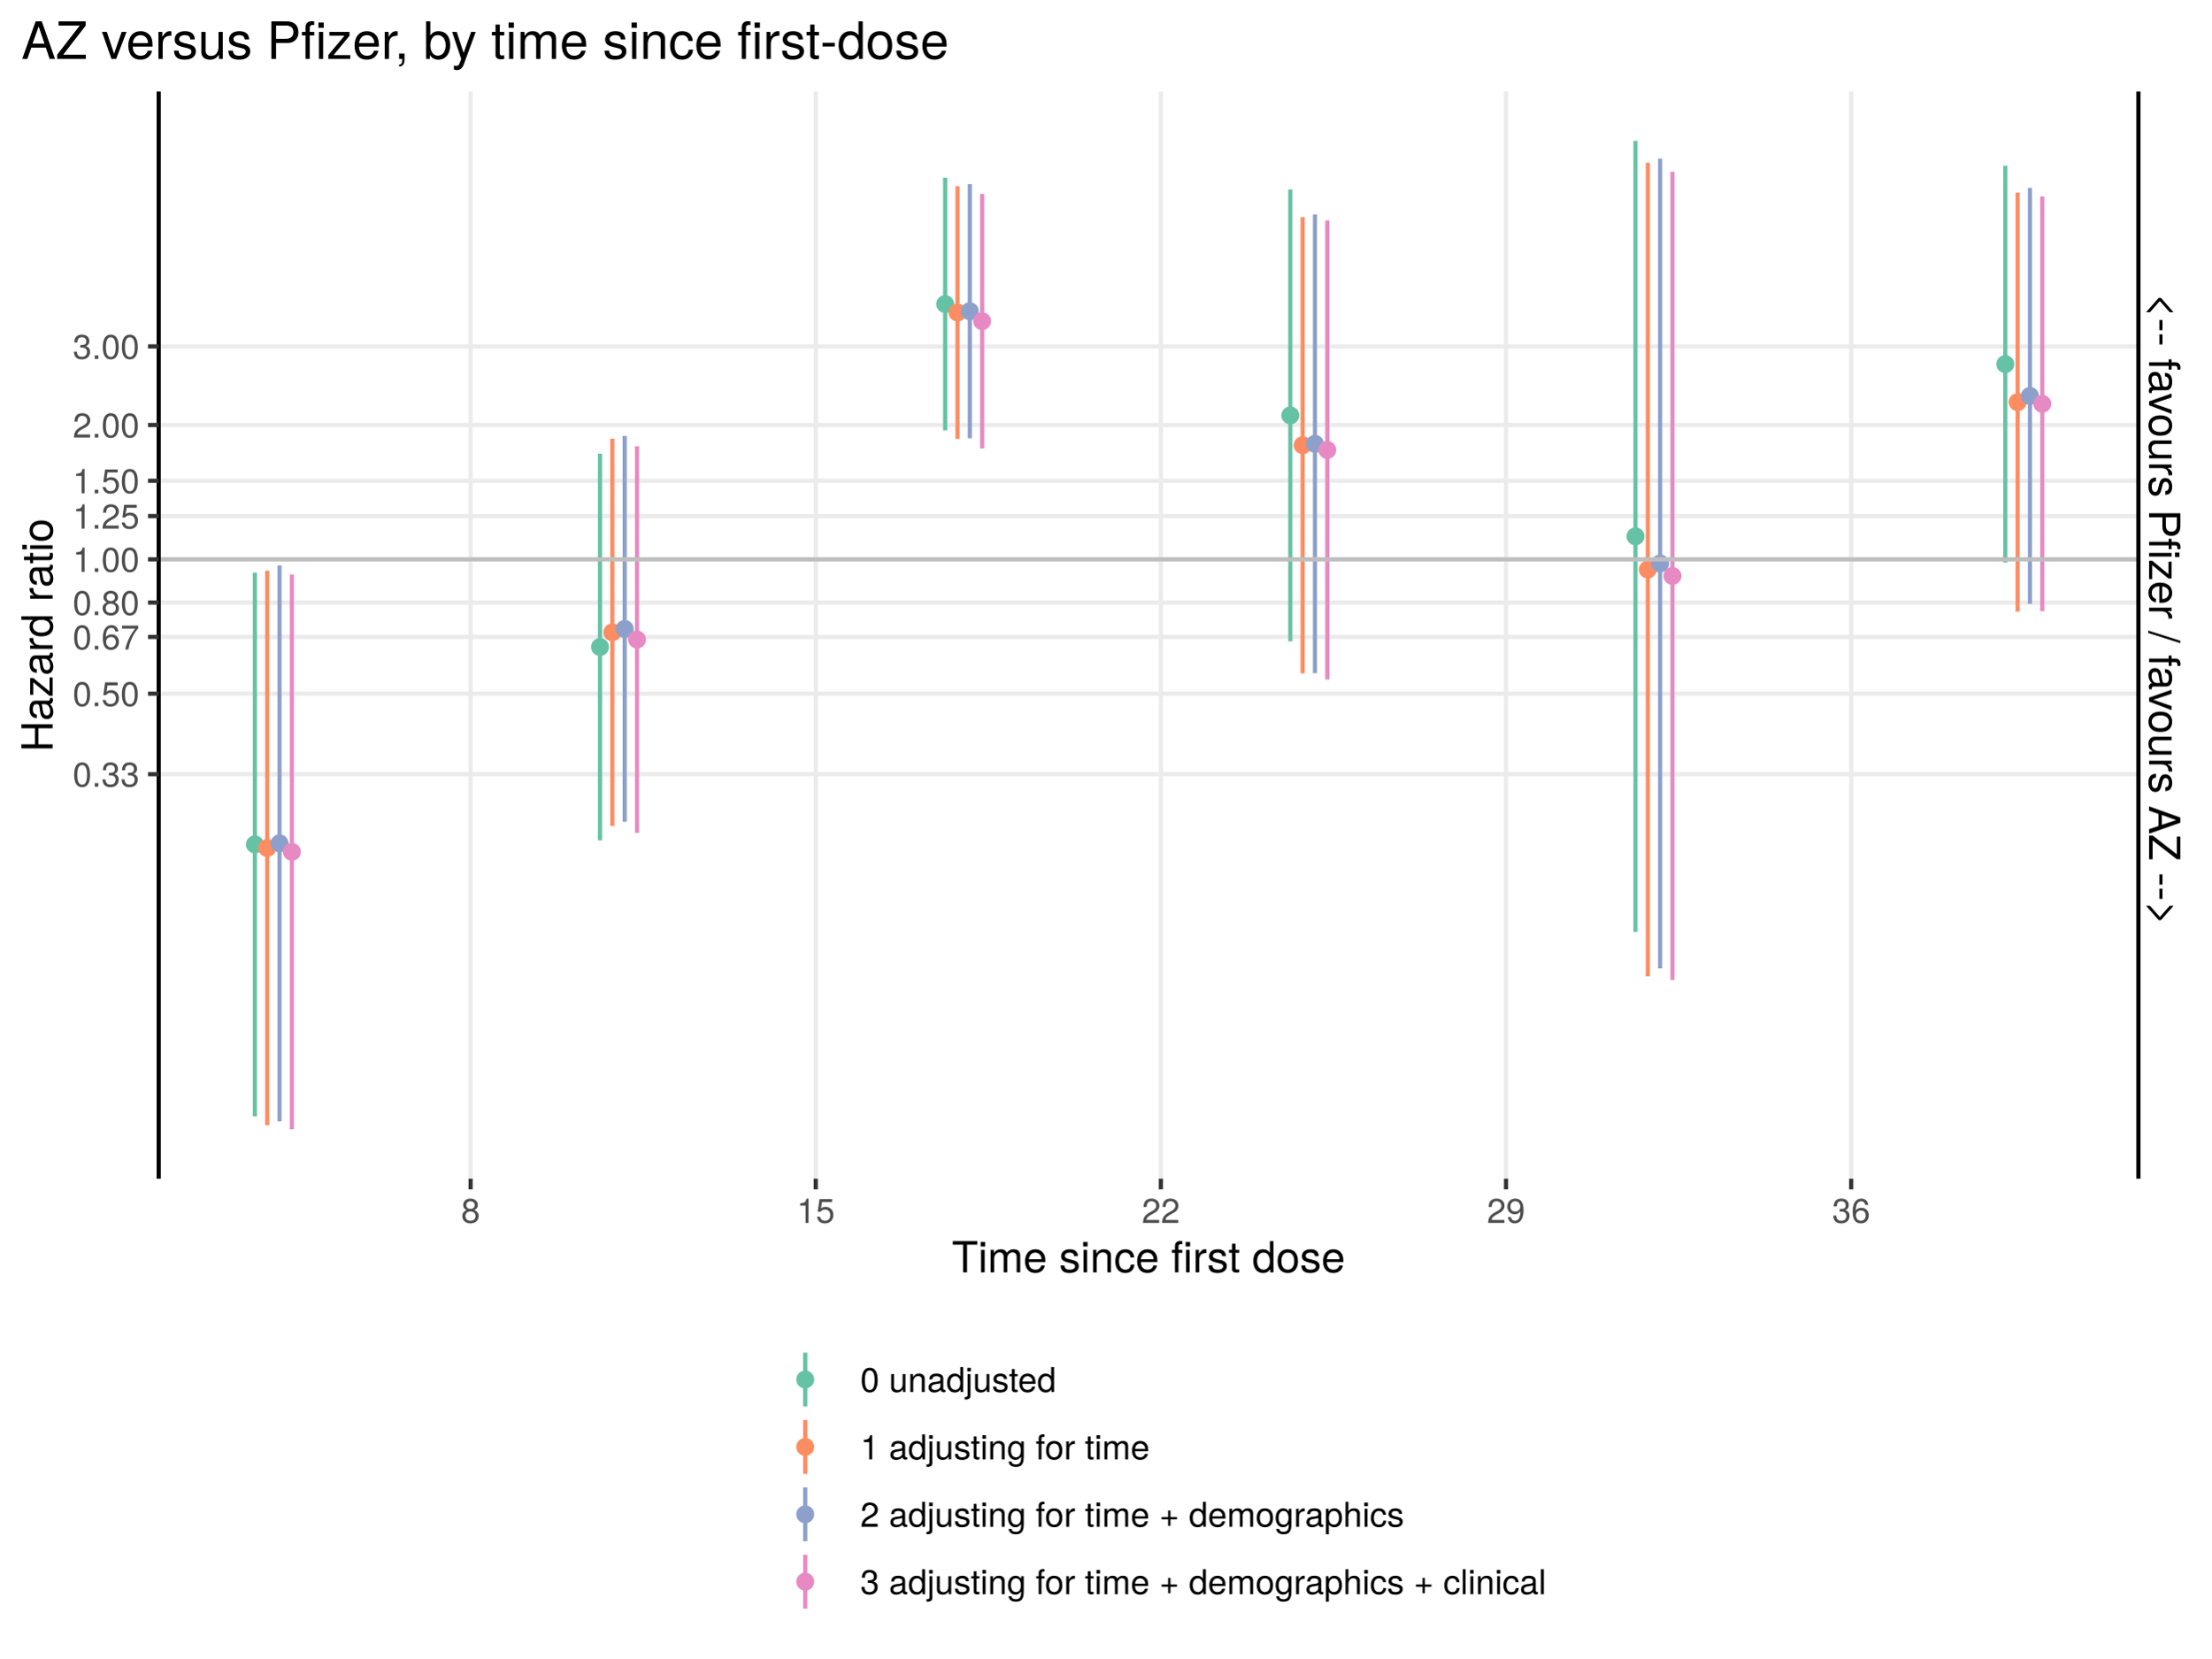
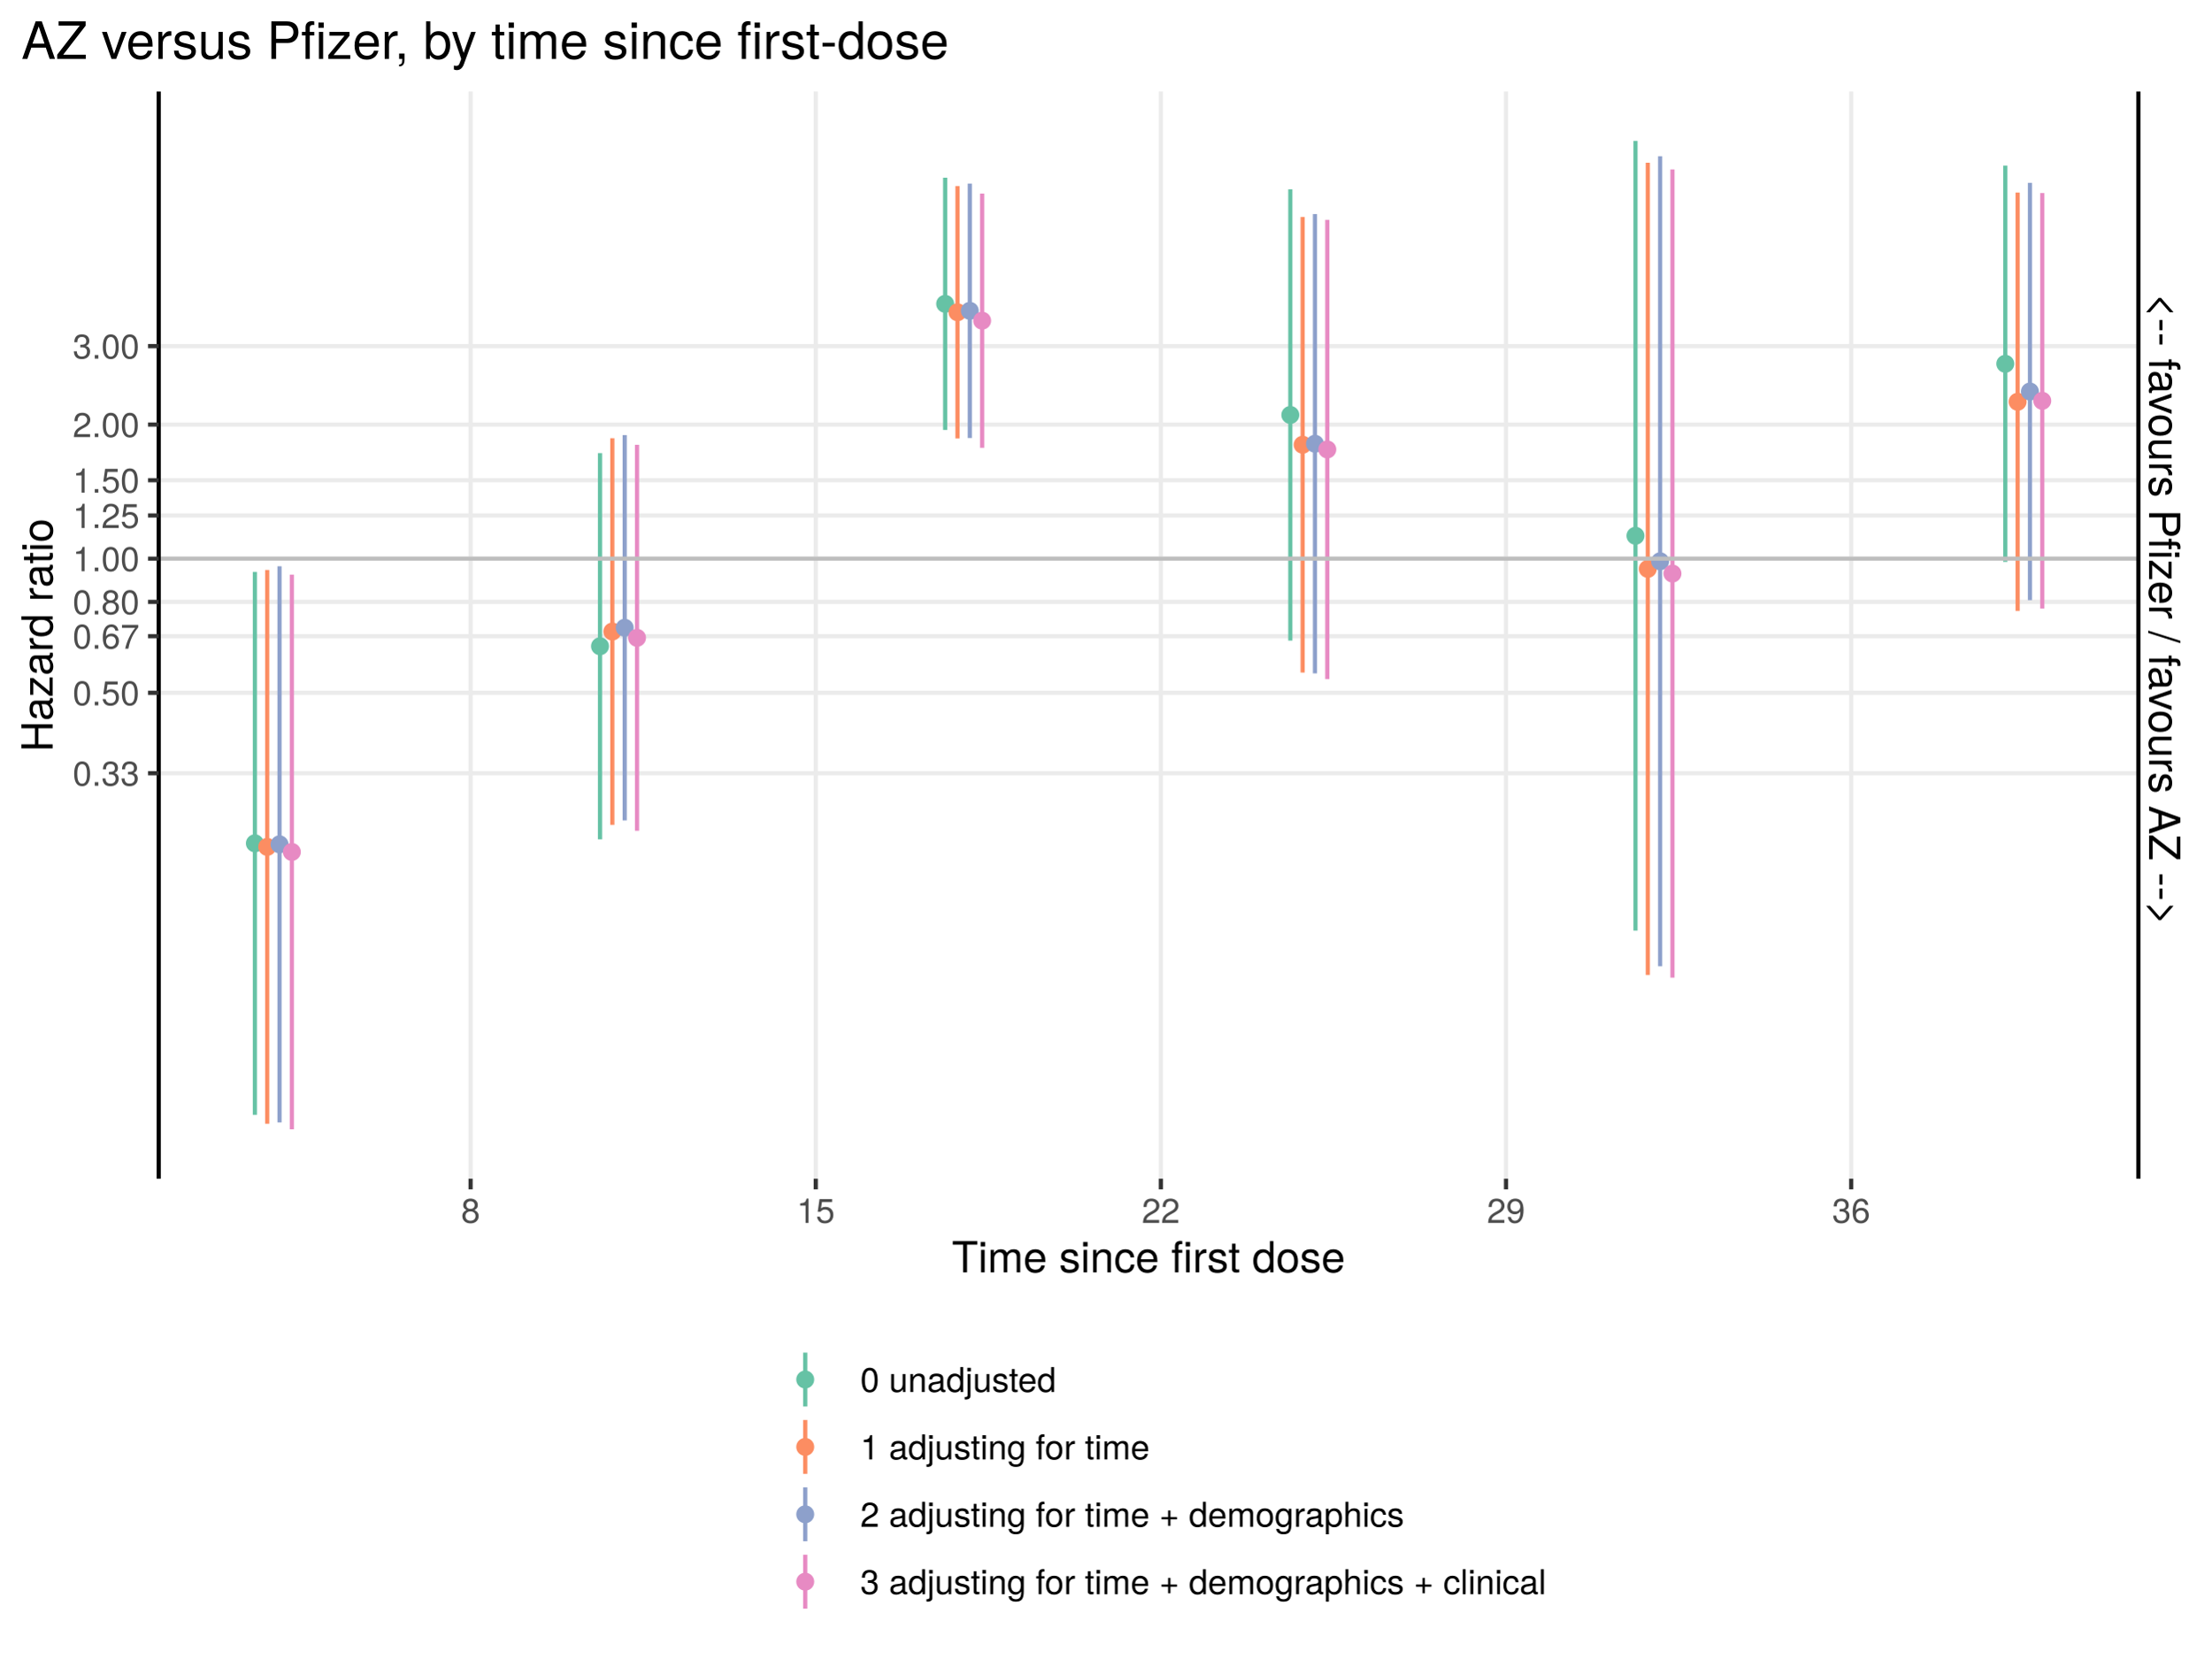
<svg xmlns="http://www.w3.org/2000/svg" viewBox="0 0 566.93 425.20">
  <defs>
    <style type="text/css">
    line, polyline, polygon, path, rect, circle {
      fill: none;
      stroke: #000000;
      stroke-linecap: round;
      stroke-linejoin: round;
      stroke-miterlimit: 10.00;
    }
  </style>
  </defs>
  <rect width="100%" height="100%" style="stroke: none; fill: #FFFFFF;" />
  <rect x="0.00" y="0.00" width="566.93" height="425.20" style="stroke-width: 1.07; stroke: #FFFFFF; fill: #FFFFFF;" />
  <defs>
    <clipPath id="cpNDAuNjl8NTQ4LjI5fDMwMi4yNnwyMy40Ng==">
      <rect x="40.69" y="23.46" width="507.60" height="278.80" />
    </clipPath>
  </defs>
  <rect x="40.69" y="23.46" width="507.60" height="278.80" style="stroke-width: 1.07; stroke: none; fill: #FFFFFF;" clip-path="url(#cpNDAuNjl8NTQ4LjI5fDMwMi4yNnwyMy40Ng==)" />
-   <polyline points="40.69,198.53 548.29,198.53 " style="stroke-width: 1.07; stroke: #EBEBEB; stroke-linecap: butt;" clip-path="url(#cpNDAuNjl8NTQ4LjI5fDMwMi4yNnwyMy40Ng==)" />
-   <polyline points="40.69,177.88 548.29,177.88 " style="stroke-width: 1.07; stroke: #EBEBEB; stroke-linecap: butt;" clip-path="url(#cpNDAuNjl8NTQ4LjI5fDMwMi4yNnwyMy40Ng==)" />
-   <polyline points="40.69,163.33 548.29,163.33 " style="stroke-width: 1.07; stroke: #EBEBEB; stroke-linecap: butt;" clip-path="url(#cpNDAuNjl8NTQ4LjI5fDMwMi4yNnwyMy40Ng==)" />
-   <polyline points="40.69,154.52 548.29,154.52 " style="stroke-width: 1.07; stroke: #EBEBEB; stroke-linecap: butt;" clip-path="url(#cpNDAuNjl8NTQ4LjI5fDMwMi4yNnwyMy40Ng==)" />
-   <polyline points="40.69,143.43 548.29,143.43 " style="stroke-width: 1.07; stroke: #EBEBEB; stroke-linecap: butt;" clip-path="url(#cpNDAuNjl8NTQ4LjI5fDMwMi4yNnwyMy40Ng==)" />
-   <polyline points="40.69,132.34 548.29,132.34 " style="stroke-width: 1.07; stroke: #EBEBEB; stroke-linecap: butt;" clip-path="url(#cpNDAuNjl8NTQ4LjI5fDMwMi4yNnwyMy40Ng==)" />
-   <polyline points="40.69,123.28 548.29,123.28 " style="stroke-width: 1.07; stroke: #EBEBEB; stroke-linecap: butt;" clip-path="url(#cpNDAuNjl8NTQ4LjI5fDMwMi4yNnwyMy40Ng==)" />
-   <polyline points="40.69,108.98 548.29,108.98 " style="stroke-width: 1.07; stroke: #EBEBEB; stroke-linecap: butt;" clip-path="url(#cpNDAuNjl8NTQ4LjI5fDMwMi4yNnwyMy40Ng==)" />
-   <polyline points="40.69,88.83 548.29,88.83 " style="stroke-width: 1.07; stroke: #EBEBEB; stroke-linecap: butt;" clip-path="url(#cpNDAuNjl8NTQ4LjI5fDMwMi4yNnwyMy40Ng==)" />
+   <polyline points="40.69,198.28 548.29,198.28 " style="stroke-width: 1.07; stroke: #EBEBEB; stroke-linecap: butt;" clip-path="url(#cpNDAuNjl8NTQ4LjI5fDMwMi4yNnwyMy40Ng==)" />
+   <polyline points="40.69,177.66 548.29,177.66 " style="stroke-width: 1.07; stroke: #EBEBEB; stroke-linecap: butt;" clip-path="url(#cpNDAuNjl8NTQ4LjI5fDMwMi4yNnwyMy40Ng==)" />
+   <polyline points="40.69,163.14 548.29,163.14 " style="stroke-width: 1.07; stroke: #EBEBEB; stroke-linecap: butt;" clip-path="url(#cpNDAuNjl8NTQ4LjI5fDMwMi4yNnwyMy40Ng==)" />
+   <polyline points="40.69,154.34 548.29,154.34 " style="stroke-width: 1.07; stroke: #EBEBEB; stroke-linecap: butt;" clip-path="url(#cpNDAuNjl8NTQ4LjI5fDMwMi4yNnwyMy40Ng==)" />
+   <polyline points="40.69,143.26 548.29,143.26 " style="stroke-width: 1.07; stroke: #EBEBEB; stroke-linecap: butt;" clip-path="url(#cpNDAuNjl8NTQ4LjI5fDMwMi4yNnwyMy40Ng==)" />
+   <polyline points="40.69,132.19 548.29,132.19 " style="stroke-width: 1.07; stroke: #EBEBEB; stroke-linecap: butt;" clip-path="url(#cpNDAuNjl8NTQ4LjI5fDMwMi4yNnwyMy40Ng==)" />
+   <polyline points="40.69,123.14 548.29,123.14 " style="stroke-width: 1.07; stroke: #EBEBEB; stroke-linecap: butt;" clip-path="url(#cpNDAuNjl8NTQ4LjI5fDMwMi4yNnwyMy40Ng==)" />
+   <polyline points="40.69,108.87 548.29,108.87 " style="stroke-width: 1.07; stroke: #EBEBEB; stroke-linecap: butt;" clip-path="url(#cpNDAuNjl8NTQ4LjI5fDMwMi4yNnwyMy40Ng==)" />
+   <polyline points="40.69,88.75 548.29,88.75 " style="stroke-width: 1.07; stroke: #EBEBEB; stroke-linecap: butt;" clip-path="url(#cpNDAuNjl8NTQ4LjI5fDMwMi4yNnwyMy40Ng==)" />
  <polyline points="120.66,302.26 120.66,23.46 " style="stroke-width: 1.07; stroke: #EBEBEB; stroke-linecap: butt;" clip-path="url(#cpNDAuNjl8NTQ4LjI5fDMwMi4yNnwyMy40Ng==)" />
  <polyline points="209.16,302.26 209.16,23.46 " style="stroke-width: 1.07; stroke: #EBEBEB; stroke-linecap: butt;" clip-path="url(#cpNDAuNjl8NTQ4LjI5fDMwMi4yNnwyMy40Ng==)" />
  <polyline points="297.65,302.26 297.65,23.46 " style="stroke-width: 1.07; stroke: #EBEBEB; stroke-linecap: butt;" clip-path="url(#cpNDAuNjl8NTQ4LjI5fDMwMi4yNnwyMy40Ng==)" />
  <polyline points="386.15,302.26 386.15,23.46 " style="stroke-width: 1.07; stroke: #EBEBEB; stroke-linecap: butt;" clip-path="url(#cpNDAuNjl8NTQ4LjI5fDMwMi4yNnwyMy40Ng==)" />
  <polyline points="474.65,302.26 474.65,23.46 " style="stroke-width: 1.07; stroke: #EBEBEB; stroke-linecap: butt;" clip-path="url(#cpNDAuNjl8NTQ4LjI5fDMwMi4yNnwyMy40Ng==)" />
-   <circle cx="65.35" cy="216.54" r="1.95" style="stroke-width: 0.71; stroke: #66C2A5; fill: #66C2A5;" clip-path="url(#cpNDAuNjl8NTQ4LjI5fDMwMi4yNnwyMy40Ng==)" />
-   <circle cx="153.84" cy="165.92" r="1.95" style="stroke-width: 0.71; stroke: #66C2A5; fill: #66C2A5;" clip-path="url(#cpNDAuNjl8NTQ4LjI5fDMwMi4yNnwyMy40Ng==)" />
-   <circle cx="242.34" cy="77.97" r="1.95" style="stroke-width: 0.71; stroke: #66C2A5; fill: #66C2A5;" clip-path="url(#cpNDAuNjl8NTQ4LjI5fDMwMi4yNnwyMy40Ng==)" />
-   <circle cx="330.84" cy="106.52" r="1.95" style="stroke-width: 0.71; stroke: #66C2A5; fill: #66C2A5;" clip-path="url(#cpNDAuNjl8NTQ4LjI5fDMwMi4yNnwyMy40Ng==)" />
-   <circle cx="419.34" cy="137.54" r="1.95" style="stroke-width: 0.71; stroke: #66C2A5; fill: #66C2A5;" clip-path="url(#cpNDAuNjl8NTQ4LjI5fDMwMi4yNnwyMy40Ng==)" />
-   <circle cx="514.16" cy="93.37" r="1.95" style="stroke-width: 0.71; stroke: #66C2A5; fill: #66C2A5;" clip-path="url(#cpNDAuNjl8NTQ4LjI5fDMwMi4yNnwyMy40Ng==)" />
-   <circle cx="68.51" cy="217.45" r="1.95" style="stroke-width: 0.71; stroke: #FC8D62; fill: #FC8D62;" clip-path="url(#cpNDAuNjl8NTQ4LjI5fDMwMi4yNnwyMy40Ng==)" />
-   <circle cx="157.00" cy="162.15" r="1.95" style="stroke-width: 0.71; stroke: #FC8D62; fill: #FC8D62;" clip-path="url(#cpNDAuNjl8NTQ4LjI5fDMwMi4yNnwyMy40Ng==)" />
-   <circle cx="245.50" cy="80.14" r="1.95" style="stroke-width: 0.71; stroke: #FC8D62; fill: #FC8D62;" clip-path="url(#cpNDAuNjl8NTQ4LjI5fDMwMi4yNnwyMy40Ng==)" />
-   <circle cx="334.00" cy="114.17" r="1.95" style="stroke-width: 0.71; stroke: #FC8D62; fill: #FC8D62;" clip-path="url(#cpNDAuNjl8NTQ4LjI5fDMwMi4yNnwyMy40Ng==)" />
-   <circle cx="422.50" cy="146.05" r="1.95" style="stroke-width: 0.71; stroke: #FC8D62; fill: #FC8D62;" clip-path="url(#cpNDAuNjl8NTQ4LjI5fDMwMi4yNnwyMy40Ng==)" />
-   <circle cx="517.32" cy="103.12" r="1.95" style="stroke-width: 0.71; stroke: #FC8D62; fill: #FC8D62;" clip-path="url(#cpNDAuNjl8NTQ4LjI5fDMwMi4yNnwyMy40Ng==)" />
-   <circle cx="71.67" cy="216.26" r="1.95" style="stroke-width: 0.71; stroke: #8DA0CB; fill: #8DA0CB;" clip-path="url(#cpNDAuNjl8NTQ4LjI5fDMwMi4yNnwyMy40Ng==)" />
-   <circle cx="160.17" cy="161.27" r="1.95" style="stroke-width: 0.71; stroke: #8DA0CB; fill: #8DA0CB;" clip-path="url(#cpNDAuNjl8NTQ4LjI5fDMwMi4yNnwyMy40Ng==)" />
-   <circle cx="248.66" cy="79.80" r="1.95" style="stroke-width: 0.71; stroke: #8DA0CB; fill: #8DA0CB;" clip-path="url(#cpNDAuNjl8NTQ4LjI5fDMwMi4yNnwyMy40Ng==)" />
-   <circle cx="337.16" cy="113.81" r="1.95" style="stroke-width: 0.71; stroke: #8DA0CB; fill: #8DA0CB;" clip-path="url(#cpNDAuNjl8NTQ4LjI5fDMwMi4yNnwyMy40Ng==)" />
-   <circle cx="425.66" cy="144.49" r="1.95" style="stroke-width: 0.71; stroke: #8DA0CB; fill: #8DA0CB;" clip-path="url(#cpNDAuNjl8NTQ4LjI5fDMwMi4yNnwyMy40Ng==)" />
-   <circle cx="520.48" cy="101.52" r="1.95" style="stroke-width: 0.71; stroke: #8DA0CB; fill: #8DA0CB;" clip-path="url(#cpNDAuNjl8NTQ4LjI5fDMwMi4yNnwyMy40Ng==)" />
-   <circle cx="74.83" cy="218.44" r="1.95" style="stroke-width: 0.71; stroke: #E78AC3; fill: #E78AC3;" clip-path="url(#cpNDAuNjl8NTQ4LjI5fDMwMi4yNnwyMy40Ng==)" />
-   <circle cx="163.33" cy="163.99" r="1.95" style="stroke-width: 0.71; stroke: #E78AC3; fill: #E78AC3;" clip-path="url(#cpNDAuNjl8NTQ4LjI5fDMwMi4yNnwyMy40Ng==)" />
-   <circle cx="251.82" cy="82.36" r="1.95" style="stroke-width: 0.71; stroke: #E78AC3; fill: #E78AC3;" clip-path="url(#cpNDAuNjl8NTQ4LjI5fDMwMi4yNnwyMy40Ng==)" />
-   <circle cx="340.32" cy="115.38" r="1.95" style="stroke-width: 0.71; stroke: #E78AC3; fill: #E78AC3;" clip-path="url(#cpNDAuNjl8NTQ4LjI5fDMwMi4yNnwyMy40Ng==)" />
-   <circle cx="428.82" cy="147.69" r="1.95" style="stroke-width: 0.71; stroke: #E78AC3; fill: #E78AC3;" clip-path="url(#cpNDAuNjl8NTQ4LjI5fDMwMi4yNnwyMy40Ng==)" />
-   <circle cx="523.64" cy="103.55" r="1.95" style="stroke-width: 0.71; stroke: #E78AC3; fill: #E78AC3;" clip-path="url(#cpNDAuNjl8NTQ4LjI5fDMwMi4yNnwyMy40Ng==)" />
-   <line x1="65.35" y1="286.27" x2="65.35" y2="146.82" style="stroke-width: 1.07; stroke: #66C2A5; stroke-linecap: butt;" clip-path="url(#cpNDAuNjl8NTQ4LjI5fDMwMi4yNnwyMy40Ng==)" />
-   <line x1="153.84" y1="215.51" x2="153.84" y2="116.33" style="stroke-width: 1.07; stroke: #66C2A5; stroke-linecap: butt;" clip-path="url(#cpNDAuNjl8NTQ4LjI5fDMwMi4yNnwyMy40Ng==)" />
-   <line x1="242.34" y1="110.37" x2="242.34" y2="45.57" style="stroke-width: 1.07; stroke: #66C2A5; stroke-linecap: butt;" clip-path="url(#cpNDAuNjl8NTQ4LjI5fDMwMi4yNnwyMy40Ng==)" />
-   <line x1="330.84" y1="164.47" x2="330.84" y2="48.57" style="stroke-width: 1.07; stroke: #66C2A5; stroke-linecap: butt;" clip-path="url(#cpNDAuNjl8NTQ4LjI5fDMwMi4yNnwyMy40Ng==)" />
-   <line x1="419.34" y1="238.96" x2="419.34" y2="36.13" style="stroke-width: 1.07; stroke: #66C2A5; stroke-linecap: butt;" clip-path="url(#cpNDAuNjl8NTQ4LjI5fDMwMi4yNnwyMy40Ng==)" />
-   <line x1="514.16" y1="144.26" x2="514.16" y2="42.48" style="stroke-width: 1.07; stroke: #66C2A5; stroke-linecap: butt;" clip-path="url(#cpNDAuNjl8NTQ4LjI5fDMwMi4yNnwyMy40Ng==)" />
-   <line x1="68.51" y1="288.56" x2="68.51" y2="146.34" style="stroke-width: 1.07; stroke: #FC8D62; stroke-linecap: butt;" clip-path="url(#cpNDAuNjl8NTQ4LjI5fDMwMi4yNnwyMy40Ng==)" />
-   <line x1="157.00" y1="211.79" x2="157.00" y2="112.50" style="stroke-width: 1.07; stroke: #FC8D62; stroke-linecap: butt;" clip-path="url(#cpNDAuNjl8NTQ4LjI5fDMwMi4yNnwyMy40Ng==)" />
-   <line x1="245.50" y1="112.54" x2="245.50" y2="47.74" style="stroke-width: 1.07; stroke: #FC8D62; stroke-linecap: butt;" clip-path="url(#cpNDAuNjl8NTQ4LjI5fDMwMi4yNnwyMy40Ng==)" />
-   <line x1="334.00" y1="172.68" x2="334.00" y2="55.66" style="stroke-width: 1.07; stroke: #FC8D62; stroke-linecap: butt;" clip-path="url(#cpNDAuNjl8NTQ4LjI5fDMwMi4yNnwyMy40Ng==)" />
-   <line x1="422.50" y1="250.35" x2="422.50" y2="41.74" style="stroke-width: 1.07; stroke: #FC8D62; stroke-linecap: butt;" clip-path="url(#cpNDAuNjl8NTQ4LjI5fDMwMi4yNnwyMy40Ng==)" />
-   <line x1="517.32" y1="156.85" x2="517.32" y2="49.39" style="stroke-width: 1.07; stroke: #FC8D62; stroke-linecap: butt;" clip-path="url(#cpNDAuNjl8NTQ4LjI5fDMwMi4yNnwyMy40Ng==)" />
-   <line x1="71.67" y1="287.54" x2="71.67" y2="144.98" style="stroke-width: 1.07; stroke: #8DA0CB; stroke-linecap: butt;" clip-path="url(#cpNDAuNjl8NTQ4LjI5fDMwMi4yNnwyMy40Ng==)" />
-   <line x1="160.17" y1="210.75" x2="160.17" y2="111.79" style="stroke-width: 1.07; stroke: #8DA0CB; stroke-linecap: butt;" clip-path="url(#cpNDAuNjl8NTQ4LjI5fDMwMi4yNnwyMy40Ng==)" />
-   <line x1="248.66" y1="112.39" x2="248.66" y2="47.22" style="stroke-width: 1.07; stroke: #8DA0CB; stroke-linecap: butt;" clip-path="url(#cpNDAuNjl8NTQ4LjI5fDMwMi4yNnwyMy40Ng==)" />
-   <line x1="337.16" y1="172.64" x2="337.16" y2="54.98" style="stroke-width: 1.07; stroke: #8DA0CB; stroke-linecap: butt;" clip-path="url(#cpNDAuNjl8NTQ4LjI5fDMwMi4yNnwyMy40Ng==)" />
-   <line x1="425.66" y1="248.31" x2="425.66" y2="40.68" style="stroke-width: 1.07; stroke: #8DA0CB; stroke-linecap: butt;" clip-path="url(#cpNDAuNjl8NTQ4LjI5fDMwMi4yNnwyMy40Ng==)" />
-   <line x1="520.48" y1="154.86" x2="520.48" y2="48.18" style="stroke-width: 1.07; stroke: #8DA0CB; stroke-linecap: butt;" clip-path="url(#cpNDAuNjl8NTQ4LjI5fDMwMi4yNnwyMy40Ng==)" />
-   <line x1="74.83" y1="289.59" x2="74.83" y2="147.30" style="stroke-width: 1.07; stroke: #E78AC3; stroke-linecap: butt;" clip-path="url(#cpNDAuNjl8NTQ4LjI5fDMwMi4yNnwyMy40Ng==)" />
-   <line x1="163.33" y1="213.58" x2="163.33" y2="114.41" style="stroke-width: 1.07; stroke: #E78AC3; stroke-linecap: butt;" clip-path="url(#cpNDAuNjl8NTQ4LjI5fDMwMi4yNnwyMy40Ng==)" />
-   <line x1="251.82" y1="114.99" x2="251.82" y2="49.73" style="stroke-width: 1.07; stroke: #E78AC3; stroke-linecap: butt;" clip-path="url(#cpNDAuNjl8NTQ4LjI5fDMwMi4yNnwyMy40Ng==)" />
-   <line x1="340.32" y1="174.25" x2="340.32" y2="56.52" style="stroke-width: 1.07; stroke: #E78AC3; stroke-linecap: butt;" clip-path="url(#cpNDAuNjl8NTQ4LjI5fDMwMi4yNnwyMy40Ng==)" />
-   <line x1="428.82" y1="251.32" x2="428.82" y2="44.06" style="stroke-width: 1.07; stroke: #E78AC3; stroke-linecap: butt;" clip-path="url(#cpNDAuNjl8NTQ4LjI5fDMwMi4yNnwyMy40Ng==)" />
-   <line x1="523.64" y1="156.72" x2="523.64" y2="50.39" style="stroke-width: 1.07; stroke: #E78AC3; stroke-linecap: butt;" clip-path="url(#cpNDAuNjl8NTQ4LjI5fDMwMi4yNnwyMy40Ng==)" />
-   <line x1="40.69" y1="143.43" x2="548.29" y2="143.43" style="stroke-width: 1.07; stroke: #BEBEBE; stroke-linecap: butt;" clip-path="url(#cpNDAuNjl8NTQ4LjI5fDMwMi4yNnwyMy40Ng==)" />
+   <circle cx="65.35" cy="216.26" r="1.95" style="stroke-width: 0.71; stroke: #66C2A5; fill: #66C2A5;" clip-path="url(#cpNDAuNjl8NTQ4LjI5fDMwMi4yNnwyMy40Ng==)" />
+   <circle cx="153.84" cy="165.72" r="1.95" style="stroke-width: 0.71; stroke: #66C2A5; fill: #66C2A5;" clip-path="url(#cpNDAuNjl8NTQ4LjI5fDMwMi4yNnwyMy40Ng==)" />
+   <circle cx="242.34" cy="77.91" r="1.95" style="stroke-width: 0.71; stroke: #66C2A5; fill: #66C2A5;" clip-path="url(#cpNDAuNjl8NTQ4LjI5fDMwMi4yNnwyMy40Ng==)" />
+   <circle cx="330.84" cy="106.41" r="1.95" style="stroke-width: 0.71; stroke: #66C2A5; fill: #66C2A5;" clip-path="url(#cpNDAuNjl8NTQ4LjI5fDMwMi4yNnwyMy40Ng==)" />
+   <circle cx="419.34" cy="137.39" r="1.95" style="stroke-width: 0.71; stroke: #66C2A5; fill: #66C2A5;" clip-path="url(#cpNDAuNjl8NTQ4LjI5fDMwMi4yNnwyMy40Ng==)" />
+   <circle cx="514.16" cy="93.28" r="1.95" style="stroke-width: 0.71; stroke: #66C2A5; fill: #66C2A5;" clip-path="url(#cpNDAuNjl8NTQ4LjI5fDMwMi4yNnwyMy40Ng==)" />
+   <circle cx="68.51" cy="217.17" r="1.95" style="stroke-width: 0.71; stroke: #FC8D62; fill: #FC8D62;" clip-path="url(#cpNDAuNjl8NTQ4LjI5fDMwMi4yNnwyMy40Ng==)" />
+   <circle cx="157.00" cy="161.95" r="1.95" style="stroke-width: 0.71; stroke: #FC8D62; fill: #FC8D62;" clip-path="url(#cpNDAuNjl8NTQ4LjI5fDMwMi4yNnwyMy40Ng==)" />
+   <circle cx="245.50" cy="80.07" r="1.95" style="stroke-width: 0.71; stroke: #FC8D62; fill: #FC8D62;" clip-path="url(#cpNDAuNjl8NTQ4LjI5fDMwMi4yNnwyMy40Ng==)" />
+   <circle cx="334.00" cy="114.05" r="1.95" style="stroke-width: 0.71; stroke: #FC8D62; fill: #FC8D62;" clip-path="url(#cpNDAuNjl8NTQ4LjI5fDMwMi4yNnwyMy40Ng==)" />
+   <circle cx="422.50" cy="145.88" r="1.95" style="stroke-width: 0.71; stroke: #FC8D62; fill: #FC8D62;" clip-path="url(#cpNDAuNjl8NTQ4LjI5fDMwMi4yNnwyMy40Ng==)" />
+   <circle cx="517.32" cy="103.02" r="1.95" style="stroke-width: 0.71; stroke: #FC8D62; fill: #FC8D62;" clip-path="url(#cpNDAuNjl8NTQ4LjI5fDMwMi4yNnwyMy40Ng==)" />
+   <circle cx="71.67" cy="216.52" r="1.95" style="stroke-width: 0.71; stroke: #8DA0CB; fill: #8DA0CB;" clip-path="url(#cpNDAuNjl8NTQ4LjI5fDMwMi4yNnwyMy40Ng==)" />
+   <circle cx="160.17" cy="160.98" r="1.95" style="stroke-width: 0.71; stroke: #8DA0CB; fill: #8DA0CB;" clip-path="url(#cpNDAuNjl8NTQ4LjI5fDMwMi4yNnwyMy40Ng==)" />
+   <circle cx="248.66" cy="79.70" r="1.95" style="stroke-width: 0.71; stroke: #8DA0CB; fill: #8DA0CB;" clip-path="url(#cpNDAuNjl8NTQ4LjI5fDMwMi4yNnwyMy40Ng==)" />
+   <circle cx="337.16" cy="113.79" r="1.95" style="stroke-width: 0.71; stroke: #8DA0CB; fill: #8DA0CB;" clip-path="url(#cpNDAuNjl8NTQ4LjI5fDMwMi4yNnwyMy40Ng==)" />
+   <circle cx="425.66" cy="143.93" r="1.95" style="stroke-width: 0.71; stroke: #8DA0CB; fill: #8DA0CB;" clip-path="url(#cpNDAuNjl8NTQ4LjI5fDMwMi4yNnwyMy40Ng==)" />
+   <circle cx="520.48" cy="100.40" r="1.95" style="stroke-width: 0.71; stroke: #8DA0CB; fill: #8DA0CB;" clip-path="url(#cpNDAuNjl8NTQ4LjI5fDMwMi4yNnwyMy40Ng==)" />
+   <circle cx="74.83" cy="218.47" r="1.95" style="stroke-width: 0.71; stroke: #E78AC3; fill: #E78AC3;" clip-path="url(#cpNDAuNjl8NTQ4LjI5fDMwMi4yNnwyMy40Ng==)" />
+   <circle cx="163.33" cy="163.56" r="1.95" style="stroke-width: 0.71; stroke: #E78AC3; fill: #E78AC3;" clip-path="url(#cpNDAuNjl8NTQ4LjI5fDMwMi4yNnwyMy40Ng==)" />
+   <circle cx="251.82" cy="82.23" r="1.95" style="stroke-width: 0.71; stroke: #E78AC3; fill: #E78AC3;" clip-path="url(#cpNDAuNjl8NTQ4LjI5fDMwMi4yNnwyMy40Ng==)" />
+   <circle cx="340.32" cy="115.25" r="1.95" style="stroke-width: 0.71; stroke: #E78AC3; fill: #E78AC3;" clip-path="url(#cpNDAuNjl8NTQ4LjI5fDMwMi4yNnwyMy40Ng==)" />
+   <circle cx="428.82" cy="147.08" r="1.95" style="stroke-width: 0.71; stroke: #E78AC3; fill: #E78AC3;" clip-path="url(#cpNDAuNjl8NTQ4LjI5fDMwMi4yNnwyMy40Ng==)" />
+   <circle cx="523.64" cy="102.78" r="1.95" style="stroke-width: 0.71; stroke: #E78AC3; fill: #E78AC3;" clip-path="url(#cpNDAuNjl8NTQ4LjI5fDMwMi4yNnwyMy40Ng==)" />
+   <line x1="65.35" y1="285.88" x2="65.35" y2="146.65" style="stroke-width: 1.07; stroke: #66C2A5; stroke-linecap: butt;" clip-path="url(#cpNDAuNjl8NTQ4LjI5fDMwMi4yNnwyMy40Ng==)" />
+   <line x1="153.84" y1="215.23" x2="153.84" y2="116.20" style="stroke-width: 1.07; stroke: #66C2A5; stroke-linecap: butt;" clip-path="url(#cpNDAuNjl8NTQ4LjI5fDMwMi4yNnwyMy40Ng==)" />
+   <line x1="242.34" y1="110.26" x2="242.34" y2="45.56" style="stroke-width: 1.07; stroke: #66C2A5; stroke-linecap: butt;" clip-path="url(#cpNDAuNjl8NTQ4LjI5fDMwMi4yNnwyMy40Ng==)" />
+   <line x1="330.84" y1="164.28" x2="330.84" y2="48.55" style="stroke-width: 1.07; stroke: #66C2A5; stroke-linecap: butt;" clip-path="url(#cpNDAuNjl8NTQ4LjI5fDMwMi4yNnwyMy40Ng==)" />
+   <line x1="419.34" y1="238.64" x2="419.34" y2="36.13" style="stroke-width: 1.07; stroke: #66C2A5; stroke-linecap: butt;" clip-path="url(#cpNDAuNjl8NTQ4LjI5fDMwMi4yNnwyMy40Ng==)" />
+   <line x1="514.16" y1="144.09" x2="514.16" y2="42.47" style="stroke-width: 1.07; stroke: #66C2A5; stroke-linecap: butt;" clip-path="url(#cpNDAuNjl8NTQ4LjI5fDMwMi4yNnwyMy40Ng==)" />
+   <line x1="68.51" y1="288.17" x2="68.51" y2="146.17" style="stroke-width: 1.07; stroke: #FC8D62; stroke-linecap: butt;" clip-path="url(#cpNDAuNjl8NTQ4LjI5fDMwMi4yNnwyMy40Ng==)" />
+   <line x1="157.00" y1="211.52" x2="157.00" y2="112.38" style="stroke-width: 1.07; stroke: #FC8D62; stroke-linecap: butt;" clip-path="url(#cpNDAuNjl8NTQ4LjI5fDMwMi4yNnwyMy40Ng==)" />
+   <line x1="245.50" y1="112.42" x2="245.50" y2="47.72" style="stroke-width: 1.07; stroke: #FC8D62; stroke-linecap: butt;" clip-path="url(#cpNDAuNjl8NTQ4LjI5fDMwMi4yNnwyMy40Ng==)" />
+   <line x1="334.00" y1="172.47" x2="334.00" y2="55.63" style="stroke-width: 1.07; stroke: #FC8D62; stroke-linecap: butt;" clip-path="url(#cpNDAuNjl8NTQ4LjI5fDMwMi4yNnwyMy40Ng==)" />
+   <line x1="422.50" y1="250.02" x2="422.50" y2="41.73" style="stroke-width: 1.07; stroke: #FC8D62; stroke-linecap: butt;" clip-path="url(#cpNDAuNjl8NTQ4LjI5fDMwMi4yNnwyMy40Ng==)" />
+   <line x1="517.32" y1="156.66" x2="517.32" y2="49.37" style="stroke-width: 1.07; stroke: #FC8D62; stroke-linecap: butt;" clip-path="url(#cpNDAuNjl8NTQ4LjI5fDMwMi4yNnwyMy40Ng==)" />
+   <line x1="71.67" y1="287.83" x2="71.67" y2="145.21" style="stroke-width: 1.07; stroke: #8DA0CB; stroke-linecap: butt;" clip-path="url(#cpNDAuNjl8NTQ4LjI5fDMwMi4yNnwyMy40Ng==)" />
+   <line x1="160.17" y1="210.38" x2="160.17" y2="111.57" style="stroke-width: 1.07; stroke: #8DA0CB; stroke-linecap: butt;" clip-path="url(#cpNDAuNjl8NTQ4LjI5fDMwMi4yNnwyMy40Ng==)" />
+   <line x1="248.66" y1="112.32" x2="248.66" y2="47.08" style="stroke-width: 1.07; stroke: #8DA0CB; stroke-linecap: butt;" clip-path="url(#cpNDAuNjl8NTQ4LjI5fDMwMi4yNnwyMy40Ng==)" />
+   <line x1="337.16" y1="172.68" x2="337.16" y2="54.90" style="stroke-width: 1.07; stroke: #8DA0CB; stroke-linecap: butt;" clip-path="url(#cpNDAuNjl8NTQ4LjI5fDMwMi4yNnwyMy40Ng==)" />
+   <line x1="425.66" y1="247.78" x2="425.66" y2="40.07" style="stroke-width: 1.07; stroke: #8DA0CB; stroke-linecap: butt;" clip-path="url(#cpNDAuNjl8NTQ4LjI5fDMwMi4yNnwyMy40Ng==)" />
+   <line x1="520.48" y1="153.91" x2="520.48" y2="46.88" style="stroke-width: 1.07; stroke: #8DA0CB; stroke-linecap: butt;" clip-path="url(#cpNDAuNjl8NTQ4LjI5fDMwMi4yNnwyMy40Ng==)" />
+   <line x1="74.83" y1="289.59" x2="74.83" y2="147.35" style="stroke-width: 1.07; stroke: #E78AC3; stroke-linecap: butt;" clip-path="url(#cpNDAuNjl8NTQ4LjI5fDMwMi4yNnwyMy40Ng==)" />
+   <line x1="163.33" y1="213.05" x2="163.33" y2="114.07" style="stroke-width: 1.07; stroke: #E78AC3; stroke-linecap: butt;" clip-path="url(#cpNDAuNjl8NTQ4LjI5fDMwMi4yNnwyMy40Ng==)" />
+   <line x1="251.82" y1="114.83" x2="251.82" y2="49.63" style="stroke-width: 1.07; stroke: #E78AC3; stroke-linecap: butt;" clip-path="url(#cpNDAuNjl8NTQ4LjI5fDMwMi4yNnwyMy40Ng==)" />
+   <line x1="340.32" y1="174.13" x2="340.32" y2="56.38" style="stroke-width: 1.07; stroke: #E78AC3; stroke-linecap: butt;" clip-path="url(#cpNDAuNjl8NTQ4LjI5fDMwMi4yNnwyMy40Ng==)" />
+   <line x1="428.82" y1="250.71" x2="428.82" y2="43.45" style="stroke-width: 1.07; stroke: #E78AC3; stroke-linecap: butt;" clip-path="url(#cpNDAuNjl8NTQ4LjI5fDMwMi4yNnwyMy40Ng==)" />
+   <line x1="523.64" y1="156.07" x2="523.64" y2="49.49" style="stroke-width: 1.07; stroke: #E78AC3; stroke-linecap: butt;" clip-path="url(#cpNDAuNjl8NTQ4LjI5fDMwMi4yNnwyMy40Ng==)" />
+   <line x1="40.69" y1="143.26" x2="548.29" y2="143.26" style="stroke-width: 1.07; stroke: #BEBEBE; stroke-linecap: butt;" clip-path="url(#cpNDAuNjl8NTQ4LjI5fDMwMi4yNnwyMy40Ng==)" />
  <defs>
    <clipPath id="cpMC4wMHw1NjYuOTN8NDI1LjIwfDAuMDA=">
      <rect x="0.00" y="0.00" width="566.93" height="425.20" />
    </clipPath>
  </defs>
  <polyline points="40.69,302.26 40.69,23.46 " style="stroke-width: 1.07; stroke-linecap: butt;" clip-path="url(#cpMC4wMHw1NjYuOTN8NDI1LjIwfDAuMDA=)" />
  <g clip-path="url(#cpMC4wMHw1NjYuOTN8NDI1LjIwfDAuMDA=)">
-     <text x="18.64" y="201.74" style="font-size: 8.80px; fill: #4D4D4D; font-family: TeX Gyre Heros;" textLength="17.12px" lengthAdjust="spacingAndGlyphs">0.33</text>
+     <text x="18.64" y="201.49" style="font-size: 8.80px; fill: #4D4D4D; font-family: TeX Gyre Heros;" textLength="17.12px" lengthAdjust="spacingAndGlyphs">0.33</text>
  </g>
  <g clip-path="url(#cpMC4wMHw1NjYuOTN8NDI1LjIwfDAuMDA=)">
-     <text x="18.64" y="181.09" style="font-size: 8.80px; fill: #4D4D4D; font-family: TeX Gyre Heros;" textLength="17.12px" lengthAdjust="spacingAndGlyphs">0.50</text>
+     <text x="18.64" y="180.87" style="font-size: 8.80px; fill: #4D4D4D; font-family: TeX Gyre Heros;" textLength="17.12px" lengthAdjust="spacingAndGlyphs">0.50</text>
  </g>
  <g clip-path="url(#cpMC4wMHw1NjYuOTN8NDI1LjIwfDAuMDA=)">
-     <text x="18.64" y="166.54" style="font-size: 8.80px; fill: #4D4D4D; font-family: TeX Gyre Heros;" textLength="17.12px" lengthAdjust="spacingAndGlyphs">0.67</text>
+     <text x="18.64" y="166.34" style="font-size: 8.80px; fill: #4D4D4D; font-family: TeX Gyre Heros;" textLength="17.12px" lengthAdjust="spacingAndGlyphs">0.67</text>
  </g>
  <g clip-path="url(#cpMC4wMHw1NjYuOTN8NDI1LjIwfDAuMDA=)">
-     <text x="18.64" y="157.73" style="font-size: 8.80px; fill: #4D4D4D; font-family: TeX Gyre Heros;" textLength="17.12px" lengthAdjust="spacingAndGlyphs">0.80</text>
+     <text x="18.64" y="157.54" style="font-size: 8.80px; fill: #4D4D4D; font-family: TeX Gyre Heros;" textLength="17.12px" lengthAdjust="spacingAndGlyphs">0.80</text>
  </g>
  <g clip-path="url(#cpMC4wMHw1NjYuOTN8NDI1LjIwfDAuMDA=)">
-     <text x="18.64" y="146.64" style="font-size: 8.80px; fill: #4D4D4D; font-family: TeX Gyre Heros;" textLength="17.12px" lengthAdjust="spacingAndGlyphs">1.00</text>
+     <text x="18.64" y="146.47" style="font-size: 8.80px; fill: #4D4D4D; font-family: TeX Gyre Heros;" textLength="17.12px" lengthAdjust="spacingAndGlyphs">1.00</text>
  </g>
  <g clip-path="url(#cpMC4wMHw1NjYuOTN8NDI1LjIwfDAuMDA=)">
-     <text x="18.64" y="135.55" style="font-size: 8.80px; fill: #4D4D4D; font-family: TeX Gyre Heros;" textLength="17.12px" lengthAdjust="spacingAndGlyphs">1.25</text>
+     <text x="18.64" y="135.40" style="font-size: 8.80px; fill: #4D4D4D; font-family: TeX Gyre Heros;" textLength="17.12px" lengthAdjust="spacingAndGlyphs">1.25</text>
  </g>
  <g clip-path="url(#cpMC4wMHw1NjYuOTN8NDI1LjIwfDAuMDA=)">
-     <text x="18.64" y="126.49" style="font-size: 8.80px; fill: #4D4D4D; font-family: TeX Gyre Heros;" textLength="17.12px" lengthAdjust="spacingAndGlyphs">1.50</text>
+     <text x="18.64" y="126.35" style="font-size: 8.80px; fill: #4D4D4D; font-family: TeX Gyre Heros;" textLength="17.12px" lengthAdjust="spacingAndGlyphs">1.50</text>
  </g>
  <g clip-path="url(#cpMC4wMHw1NjYuOTN8NDI1LjIwfDAuMDA=)">
-     <text x="18.64" y="112.19" style="font-size: 8.80px; fill: #4D4D4D; font-family: TeX Gyre Heros;" textLength="17.12px" lengthAdjust="spacingAndGlyphs">2.00</text>
+     <text x="18.64" y="112.08" style="font-size: 8.80px; fill: #4D4D4D; font-family: TeX Gyre Heros;" textLength="17.12px" lengthAdjust="spacingAndGlyphs">2.00</text>
  </g>
  <g clip-path="url(#cpMC4wMHw1NjYuOTN8NDI1LjIwfDAuMDA=)">
-     <text x="18.64" y="92.04" style="font-size: 8.80px; fill: #4D4D4D; font-family: TeX Gyre Heros;" textLength="17.12px" lengthAdjust="spacingAndGlyphs">3.00</text>
+     <text x="18.64" y="91.96" style="font-size: 8.80px; fill: #4D4D4D; font-family: TeX Gyre Heros;" textLength="17.12px" lengthAdjust="spacingAndGlyphs">3.00</text>
  </g>
-   <polyline points="37.95,198.53 40.69,198.53 " style="stroke-width: 1.07; stroke: #333333; stroke-linecap: butt;" clip-path="url(#cpMC4wMHw1NjYuOTN8NDI1LjIwfDAuMDA=)" />
-   <polyline points="37.95,177.88 40.69,177.88 " style="stroke-width: 1.07; stroke: #333333; stroke-linecap: butt;" clip-path="url(#cpMC4wMHw1NjYuOTN8NDI1LjIwfDAuMDA=)" />
-   <polyline points="37.95,163.33 40.69,163.33 " style="stroke-width: 1.07; stroke: #333333; stroke-linecap: butt;" clip-path="url(#cpMC4wMHw1NjYuOTN8NDI1LjIwfDAuMDA=)" />
-   <polyline points="37.95,154.52 40.69,154.52 " style="stroke-width: 1.07; stroke: #333333; stroke-linecap: butt;" clip-path="url(#cpMC4wMHw1NjYuOTN8NDI1LjIwfDAuMDA=)" />
-   <polyline points="37.95,143.43 40.69,143.43 " style="stroke-width: 1.07; stroke: #333333; stroke-linecap: butt;" clip-path="url(#cpMC4wMHw1NjYuOTN8NDI1LjIwfDAuMDA=)" />
-   <polyline points="37.95,132.34 40.69,132.34 " style="stroke-width: 1.07; stroke: #333333; stroke-linecap: butt;" clip-path="url(#cpMC4wMHw1NjYuOTN8NDI1LjIwfDAuMDA=)" />
-   <polyline points="37.95,123.28 40.69,123.28 " style="stroke-width: 1.07; stroke: #333333; stroke-linecap: butt;" clip-path="url(#cpMC4wMHw1NjYuOTN8NDI1LjIwfDAuMDA=)" />
-   <polyline points="37.95,108.98 40.69,108.98 " style="stroke-width: 1.07; stroke: #333333; stroke-linecap: butt;" clip-path="url(#cpMC4wMHw1NjYuOTN8NDI1LjIwfDAuMDA=)" />
-   <polyline points="37.95,88.83 40.69,88.83 " style="stroke-width: 1.07; stroke: #333333; stroke-linecap: butt;" clip-path="url(#cpMC4wMHw1NjYuOTN8NDI1LjIwfDAuMDA=)" />
+   <polyline points="37.95,198.28 40.69,198.28 " style="stroke-width: 1.07; stroke: #333333; stroke-linecap: butt;" clip-path="url(#cpMC4wMHw1NjYuOTN8NDI1LjIwfDAuMDA=)" />
+   <polyline points="37.95,177.66 40.69,177.66 " style="stroke-width: 1.07; stroke: #333333; stroke-linecap: butt;" clip-path="url(#cpMC4wMHw1NjYuOTN8NDI1LjIwfDAuMDA=)" />
+   <polyline points="37.95,163.14 40.69,163.14 " style="stroke-width: 1.07; stroke: #333333; stroke-linecap: butt;" clip-path="url(#cpMC4wMHw1NjYuOTN8NDI1LjIwfDAuMDA=)" />
+   <polyline points="37.95,154.34 40.69,154.34 " style="stroke-width: 1.07; stroke: #333333; stroke-linecap: butt;" clip-path="url(#cpMC4wMHw1NjYuOTN8NDI1LjIwfDAuMDA=)" />
+   <polyline points="37.95,143.26 40.69,143.26 " style="stroke-width: 1.07; stroke: #333333; stroke-linecap: butt;" clip-path="url(#cpMC4wMHw1NjYuOTN8NDI1LjIwfDAuMDA=)" />
+   <polyline points="37.95,132.19 40.69,132.19 " style="stroke-width: 1.07; stroke: #333333; stroke-linecap: butt;" clip-path="url(#cpMC4wMHw1NjYuOTN8NDI1LjIwfDAuMDA=)" />
+   <polyline points="37.95,123.14 40.69,123.14 " style="stroke-width: 1.07; stroke: #333333; stroke-linecap: butt;" clip-path="url(#cpMC4wMHw1NjYuOTN8NDI1LjIwfDAuMDA=)" />
+   <polyline points="37.95,108.87 40.69,108.87 " style="stroke-width: 1.07; stroke: #333333; stroke-linecap: butt;" clip-path="url(#cpMC4wMHw1NjYuOTN8NDI1LjIwfDAuMDA=)" />
+   <polyline points="37.95,88.75 40.69,88.75 " style="stroke-width: 1.07; stroke: #333333; stroke-linecap: butt;" clip-path="url(#cpMC4wMHw1NjYuOTN8NDI1LjIwfDAuMDA=)" />
  <polyline points="548.29,302.26 548.29,23.46 " style="stroke-width: 1.07; stroke-linecap: butt;" clip-path="url(#cpMC4wMHw1NjYuOTN8NDI1LjIwfDAuMDA=)" />
  <polyline points="120.66,305.00 120.66,302.26 " style="stroke-width: 1.07; stroke: #333333; stroke-linecap: butt;" clip-path="url(#cpMC4wMHw1NjYuOTN8NDI1LjIwfDAuMDA=)" />
  <polyline points="209.16,305.00 209.16,302.26 " style="stroke-width: 1.07; stroke: #333333; stroke-linecap: butt;" clip-path="url(#cpMC4wMHw1NjYuOTN8NDI1LjIwfDAuMDA=)" />
  <polyline points="297.65,305.00 297.65,302.26 " style="stroke-width: 1.07; stroke: #333333; stroke-linecap: butt;" clip-path="url(#cpMC4wMHw1NjYuOTN8NDI1LjIwfDAuMDA=)" />
  <polyline points="386.15,305.00 386.15,302.26 " style="stroke-width: 1.07; stroke: #333333; stroke-linecap: butt;" clip-path="url(#cpMC4wMHw1NjYuOTN8NDI1LjIwfDAuMDA=)" />
  <polyline points="474.65,305.00 474.65,302.26 " style="stroke-width: 1.07; stroke: #333333; stroke-linecap: butt;" clip-path="url(#cpMC4wMHw1NjYuOTN8NDI1LjIwfDAuMDA=)" />
  <g clip-path="url(#cpMC4wMHw1NjYuOTN8NDI1LjIwfDAuMDA=)">
    <text x="118.21" y="313.60" style="font-size: 8.80px; fill: #4D4D4D; font-family: TeX Gyre Heros;" textLength="4.89px" lengthAdjust="spacingAndGlyphs">8</text>
  </g>
  <g clip-path="url(#cpMC4wMHw1NjYuOTN8NDI1LjIwfDAuMDA=)">
    <text x="204.26" y="313.60" style="font-size: 8.80px; fill: #4D4D4D; font-family: TeX Gyre Heros;" textLength="9.79px" lengthAdjust="spacingAndGlyphs">15</text>
  </g>
  <g clip-path="url(#cpMC4wMHw1NjYuOTN8NDI1LjIwfDAuMDA=)">
    <text x="292.76" y="313.60" style="font-size: 8.80px; fill: #4D4D4D; font-family: TeX Gyre Heros;" textLength="9.79px" lengthAdjust="spacingAndGlyphs">22</text>
  </g>
  <g clip-path="url(#cpMC4wMHw1NjYuOTN8NDI1LjIwfDAuMDA=)">
    <text x="381.26" y="313.60" style="font-size: 8.80px; fill: #4D4D4D; font-family: TeX Gyre Heros;" textLength="9.79px" lengthAdjust="spacingAndGlyphs">29</text>
  </g>
  <g clip-path="url(#cpMC4wMHw1NjYuOTN8NDI1LjIwfDAuMDA=)">
    <text x="469.76" y="313.60" style="font-size: 8.80px; fill: #4D4D4D; font-family: TeX Gyre Heros;" textLength="9.79px" lengthAdjust="spacingAndGlyphs">36</text>
  </g>
  <g clip-path="url(#cpMC4wMHw1NjYuOTN8NDI1LjIwfDAuMDA=)">
    <text x="244.06" y="326.28" style="font-size: 11.00px; font-family: TeX Gyre Heros;" textLength="100.86px" lengthAdjust="spacingAndGlyphs">Time since first dose</text>
  </g>
  <g clip-path="url(#cpMC4wMHw1NjYuOTN8NDI1LjIwfDAuMDA=)">
    <text transform="translate(13.50,192.81) rotate(-90)" style="font-size: 11.00px; font-family: TeX Gyre Heros;" textLength="59.91px" lengthAdjust="spacingAndGlyphs">Hazard ratio</text>
  </g>
  <g clip-path="url(#cpMC4wMHw1NjYuOTN8NDI1LjIwfDAuMDA=)">
    <text transform="translate(551.03,75.13) rotate(90)" style="font-size: 11.00px; font-family: TeX Gyre Heros;" textLength="175.45px" lengthAdjust="spacingAndGlyphs">&lt;--  favours Pfizer  /  favours AZ  --&gt;</text>
  </g>
  <rect x="186.86" y="339.64" width="215.27" height="80.08" style="stroke-width: 1.07; stroke: none; fill: #FFFFFF;" clip-path="url(#cpMC4wMHw1NjYuOTN8NDI1LjIwfDAuMDA=)" />
  <rect x="197.82" y="345.12" width="17.28" height="17.28" style="stroke-width: 1.07; stroke: none; fill: #FFFFFF;" clip-path="url(#cpMC4wMHw1NjYuOTN8NDI1LjIwfDAuMDA=)" />
  <circle cx="206.46" cy="353.76" r="1.95" style="stroke-width: 0.71; stroke: #66C2A5; fill: #66C2A5;" clip-path="url(#cpMC4wMHw1NjYuOTN8NDI1LjIwfDAuMDA=)" />
  <line x1="206.46" y1="360.67" x2="206.46" y2="346.85" style="stroke-width: 1.07; stroke: #66C2A5; stroke-linecap: butt;" clip-path="url(#cpMC4wMHw1NjYuOTN8NDI1LjIwfDAuMDA=)" />
  <rect x="197.82" y="362.40" width="17.28" height="17.28" style="stroke-width: 1.07; stroke: none; fill: #FFFFFF;" clip-path="url(#cpMC4wMHw1NjYuOTN8NDI1LjIwfDAuMDA=)" />
  <circle cx="206.46" cy="371.04" r="1.95" style="stroke-width: 0.71; stroke: #FC8D62; fill: #FC8D62;" clip-path="url(#cpMC4wMHw1NjYuOTN8NDI1LjIwfDAuMDA=)" />
  <line x1="206.46" y1="377.95" x2="206.46" y2="364.13" style="stroke-width: 1.07; stroke: #FC8D62; stroke-linecap: butt;" clip-path="url(#cpMC4wMHw1NjYuOTN8NDI1LjIwfDAuMDA=)" />
  <rect x="197.82" y="379.68" width="17.28" height="17.28" style="stroke-width: 1.07; stroke: none; fill: #FFFFFF;" clip-path="url(#cpMC4wMHw1NjYuOTN8NDI1LjIwfDAuMDA=)" />
  <circle cx="206.46" cy="388.32" r="1.95" style="stroke-width: 0.71; stroke: #8DA0CB; fill: #8DA0CB;" clip-path="url(#cpMC4wMHw1NjYuOTN8NDI1LjIwfDAuMDA=)" />
  <line x1="206.46" y1="395.23" x2="206.46" y2="381.41" style="stroke-width: 1.07; stroke: #8DA0CB; stroke-linecap: butt;" clip-path="url(#cpMC4wMHw1NjYuOTN8NDI1LjIwfDAuMDA=)" />
  <rect x="197.82" y="396.96" width="17.28" height="17.28" style="stroke-width: 1.07; stroke: none; fill: #FFFFFF;" clip-path="url(#cpMC4wMHw1NjYuOTN8NDI1LjIwfDAuMDA=)" />
  <circle cx="206.46" cy="405.60" r="1.95" style="stroke-width: 0.71; stroke: #E78AC3; fill: #E78AC3;" clip-path="url(#cpMC4wMHw1NjYuOTN8NDI1LjIwfDAuMDA=)" />
  <line x1="206.46" y1="412.51" x2="206.46" y2="398.69" style="stroke-width: 1.07; stroke: #E78AC3; stroke-linecap: butt;" clip-path="url(#cpMC4wMHw1NjYuOTN8NDI1LjIwfDAuMDA=)" />
  <g clip-path="url(#cpMC4wMHw1NjYuOTN8NDI1LjIwfDAuMDA=)">
    <text x="220.58" y="356.97" style="font-size: 8.80px; font-family: TeX Gyre Heros;" textLength="50.39px" lengthAdjust="spacingAndGlyphs">0 unadjusted</text>
  </g>
  <g clip-path="url(#cpMC4wMHw1NjYuOTN8NDI1LjIwfDAuMDA=)">
    <text x="220.58" y="374.25" style="font-size: 8.80px; font-family: TeX Gyre Heros;" textLength="74.34px" lengthAdjust="spacingAndGlyphs">1 adjusting for time</text>
  </g>
  <g clip-path="url(#cpMC4wMHw1NjYuOTN8NDI1LjIwfDAuMDA=)">
    <text x="220.58" y="391.53" style="font-size: 8.80px; font-family: TeX Gyre Heros;" textLength="139.64px" lengthAdjust="spacingAndGlyphs">2 adjusting for time + demographics</text>
  </g>
  <g clip-path="url(#cpMC4wMHw1NjYuOTN8NDI1LjIwfDAuMDA=)">
    <text x="220.58" y="408.81" style="font-size: 8.80px; font-family: TeX Gyre Heros;" textLength="176.07px" lengthAdjust="spacingAndGlyphs">3 adjusting for time + demographics + clinical</text>
  </g>
  <g clip-path="url(#cpMC4wMHw1NjYuOTN8NDI1LjIwfDAuMDA=)">
    <text x="5.48" y="15.10" style="font-size: 13.20px; font-family: TeX Gyre Heros;" textLength="239.13px" lengthAdjust="spacingAndGlyphs">AZ versus Pfizer, by time since first-dose</text>
  </g>
</svg>
